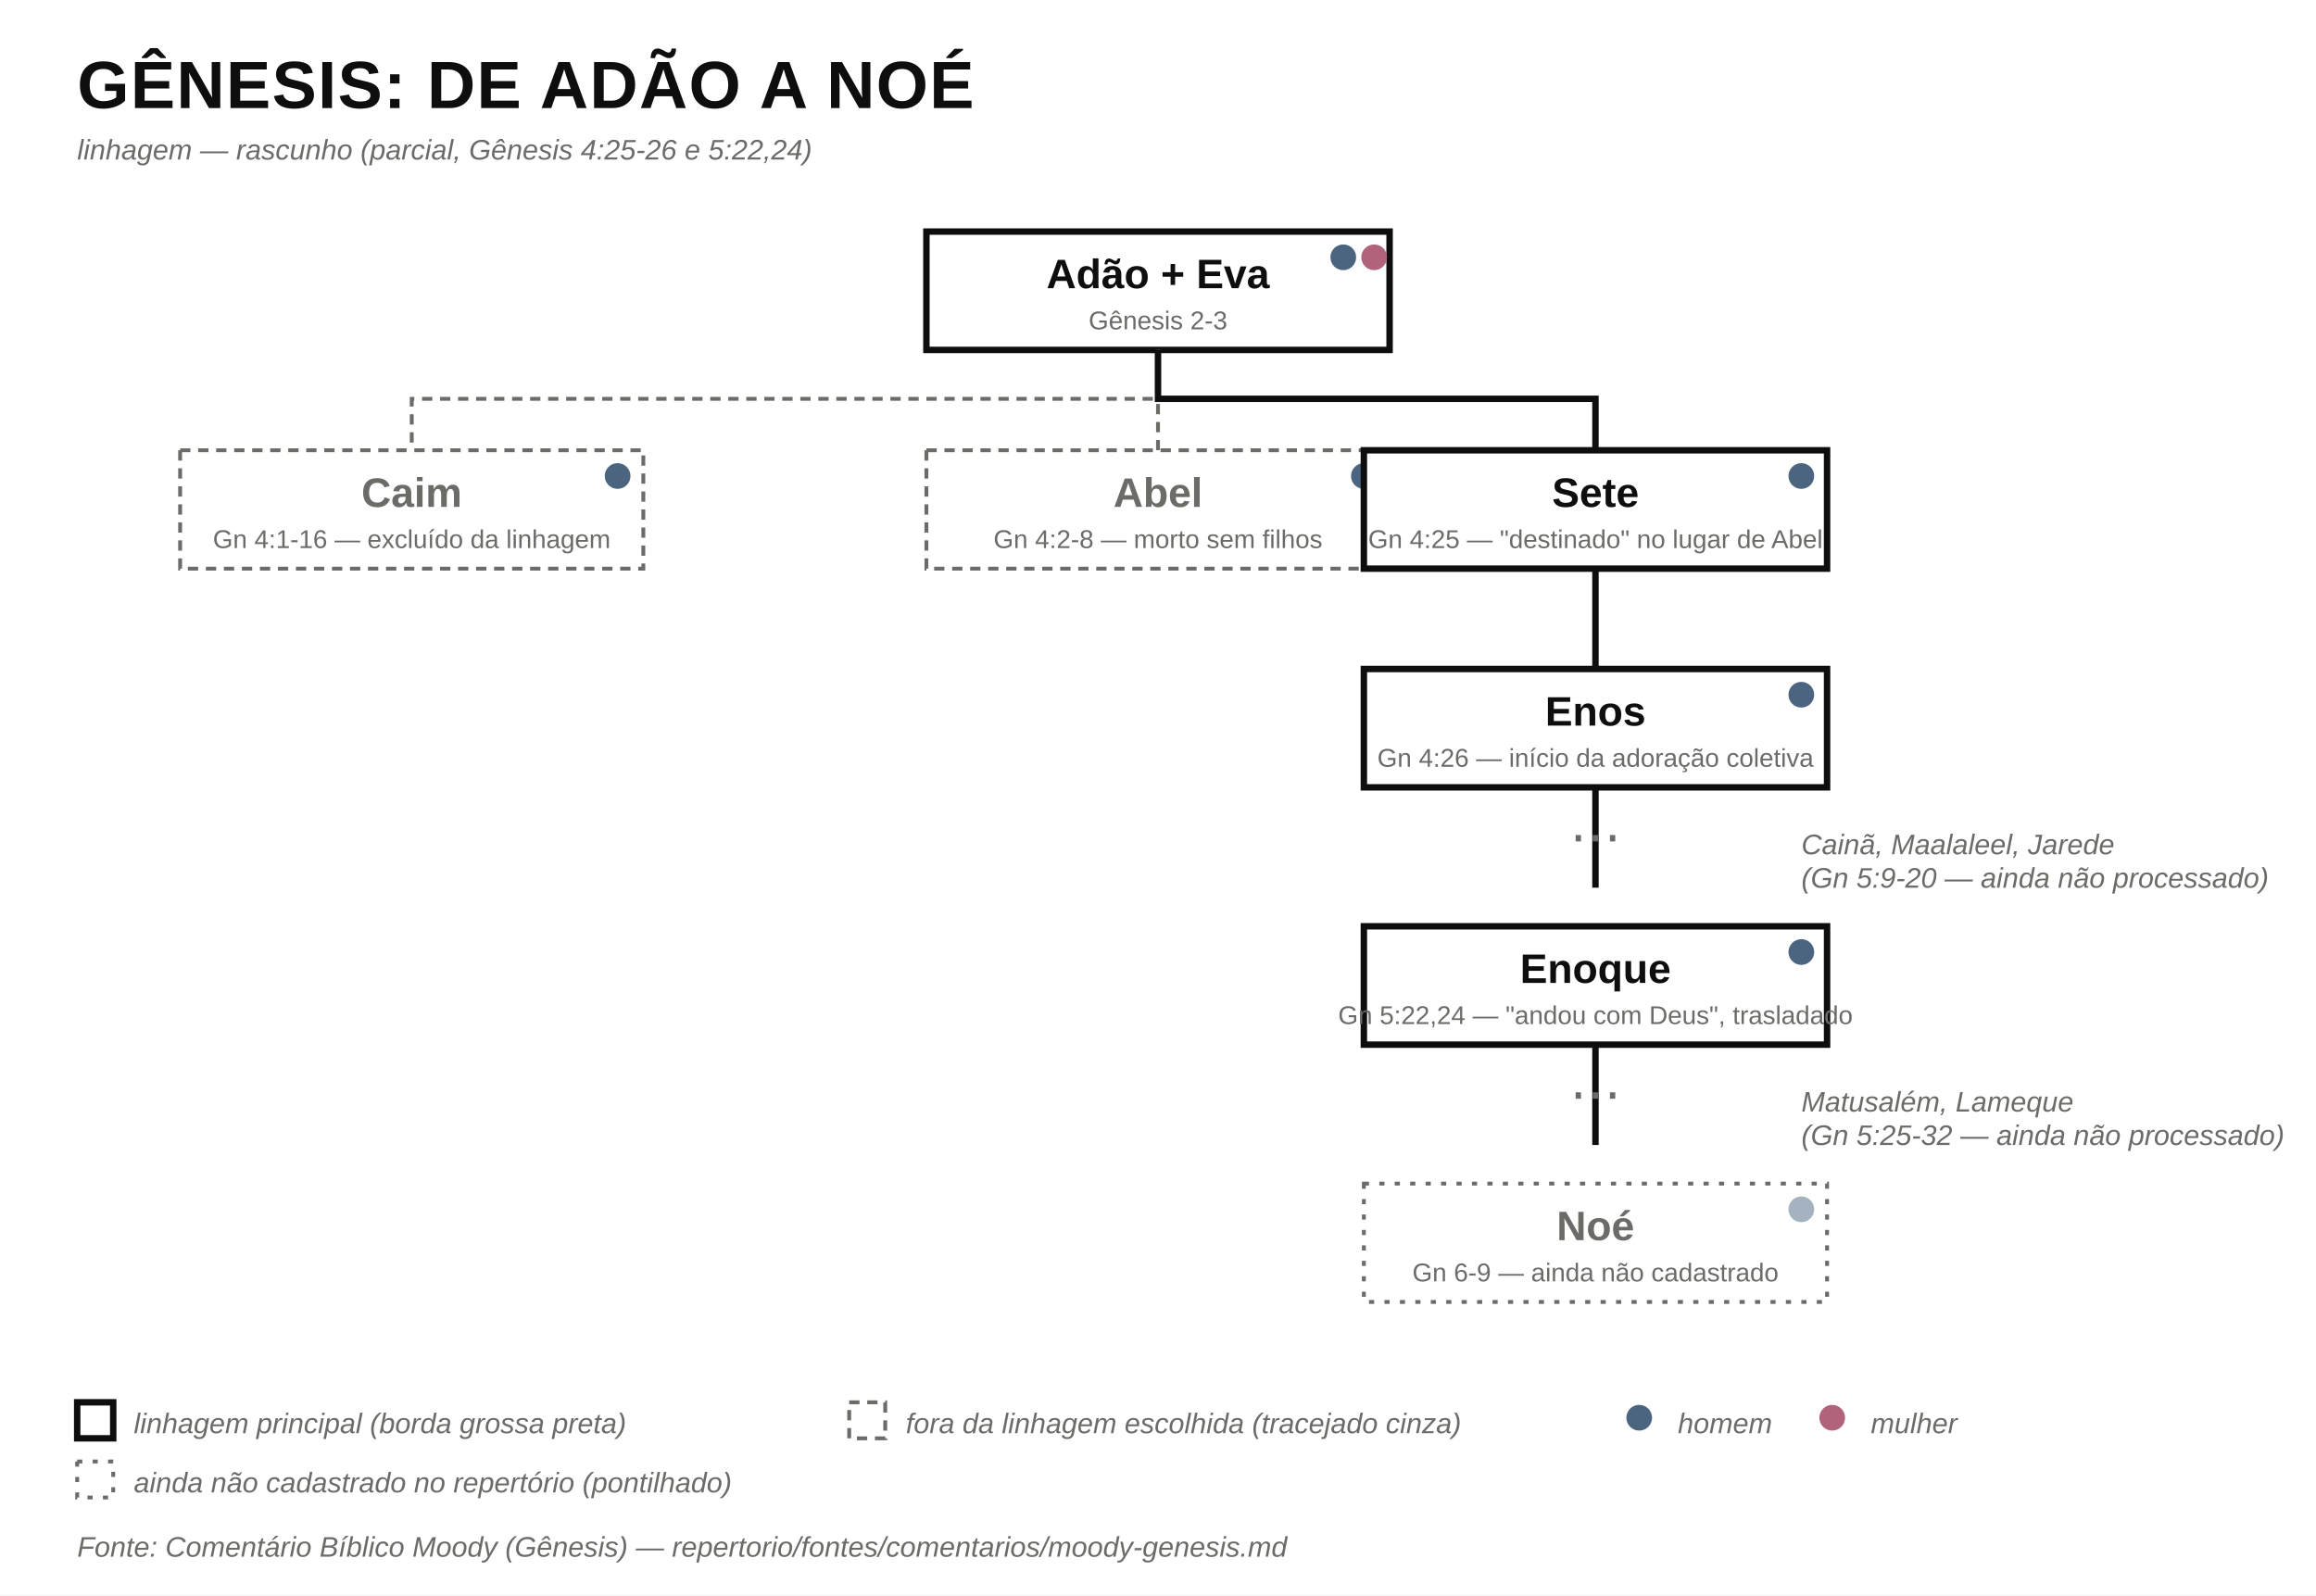
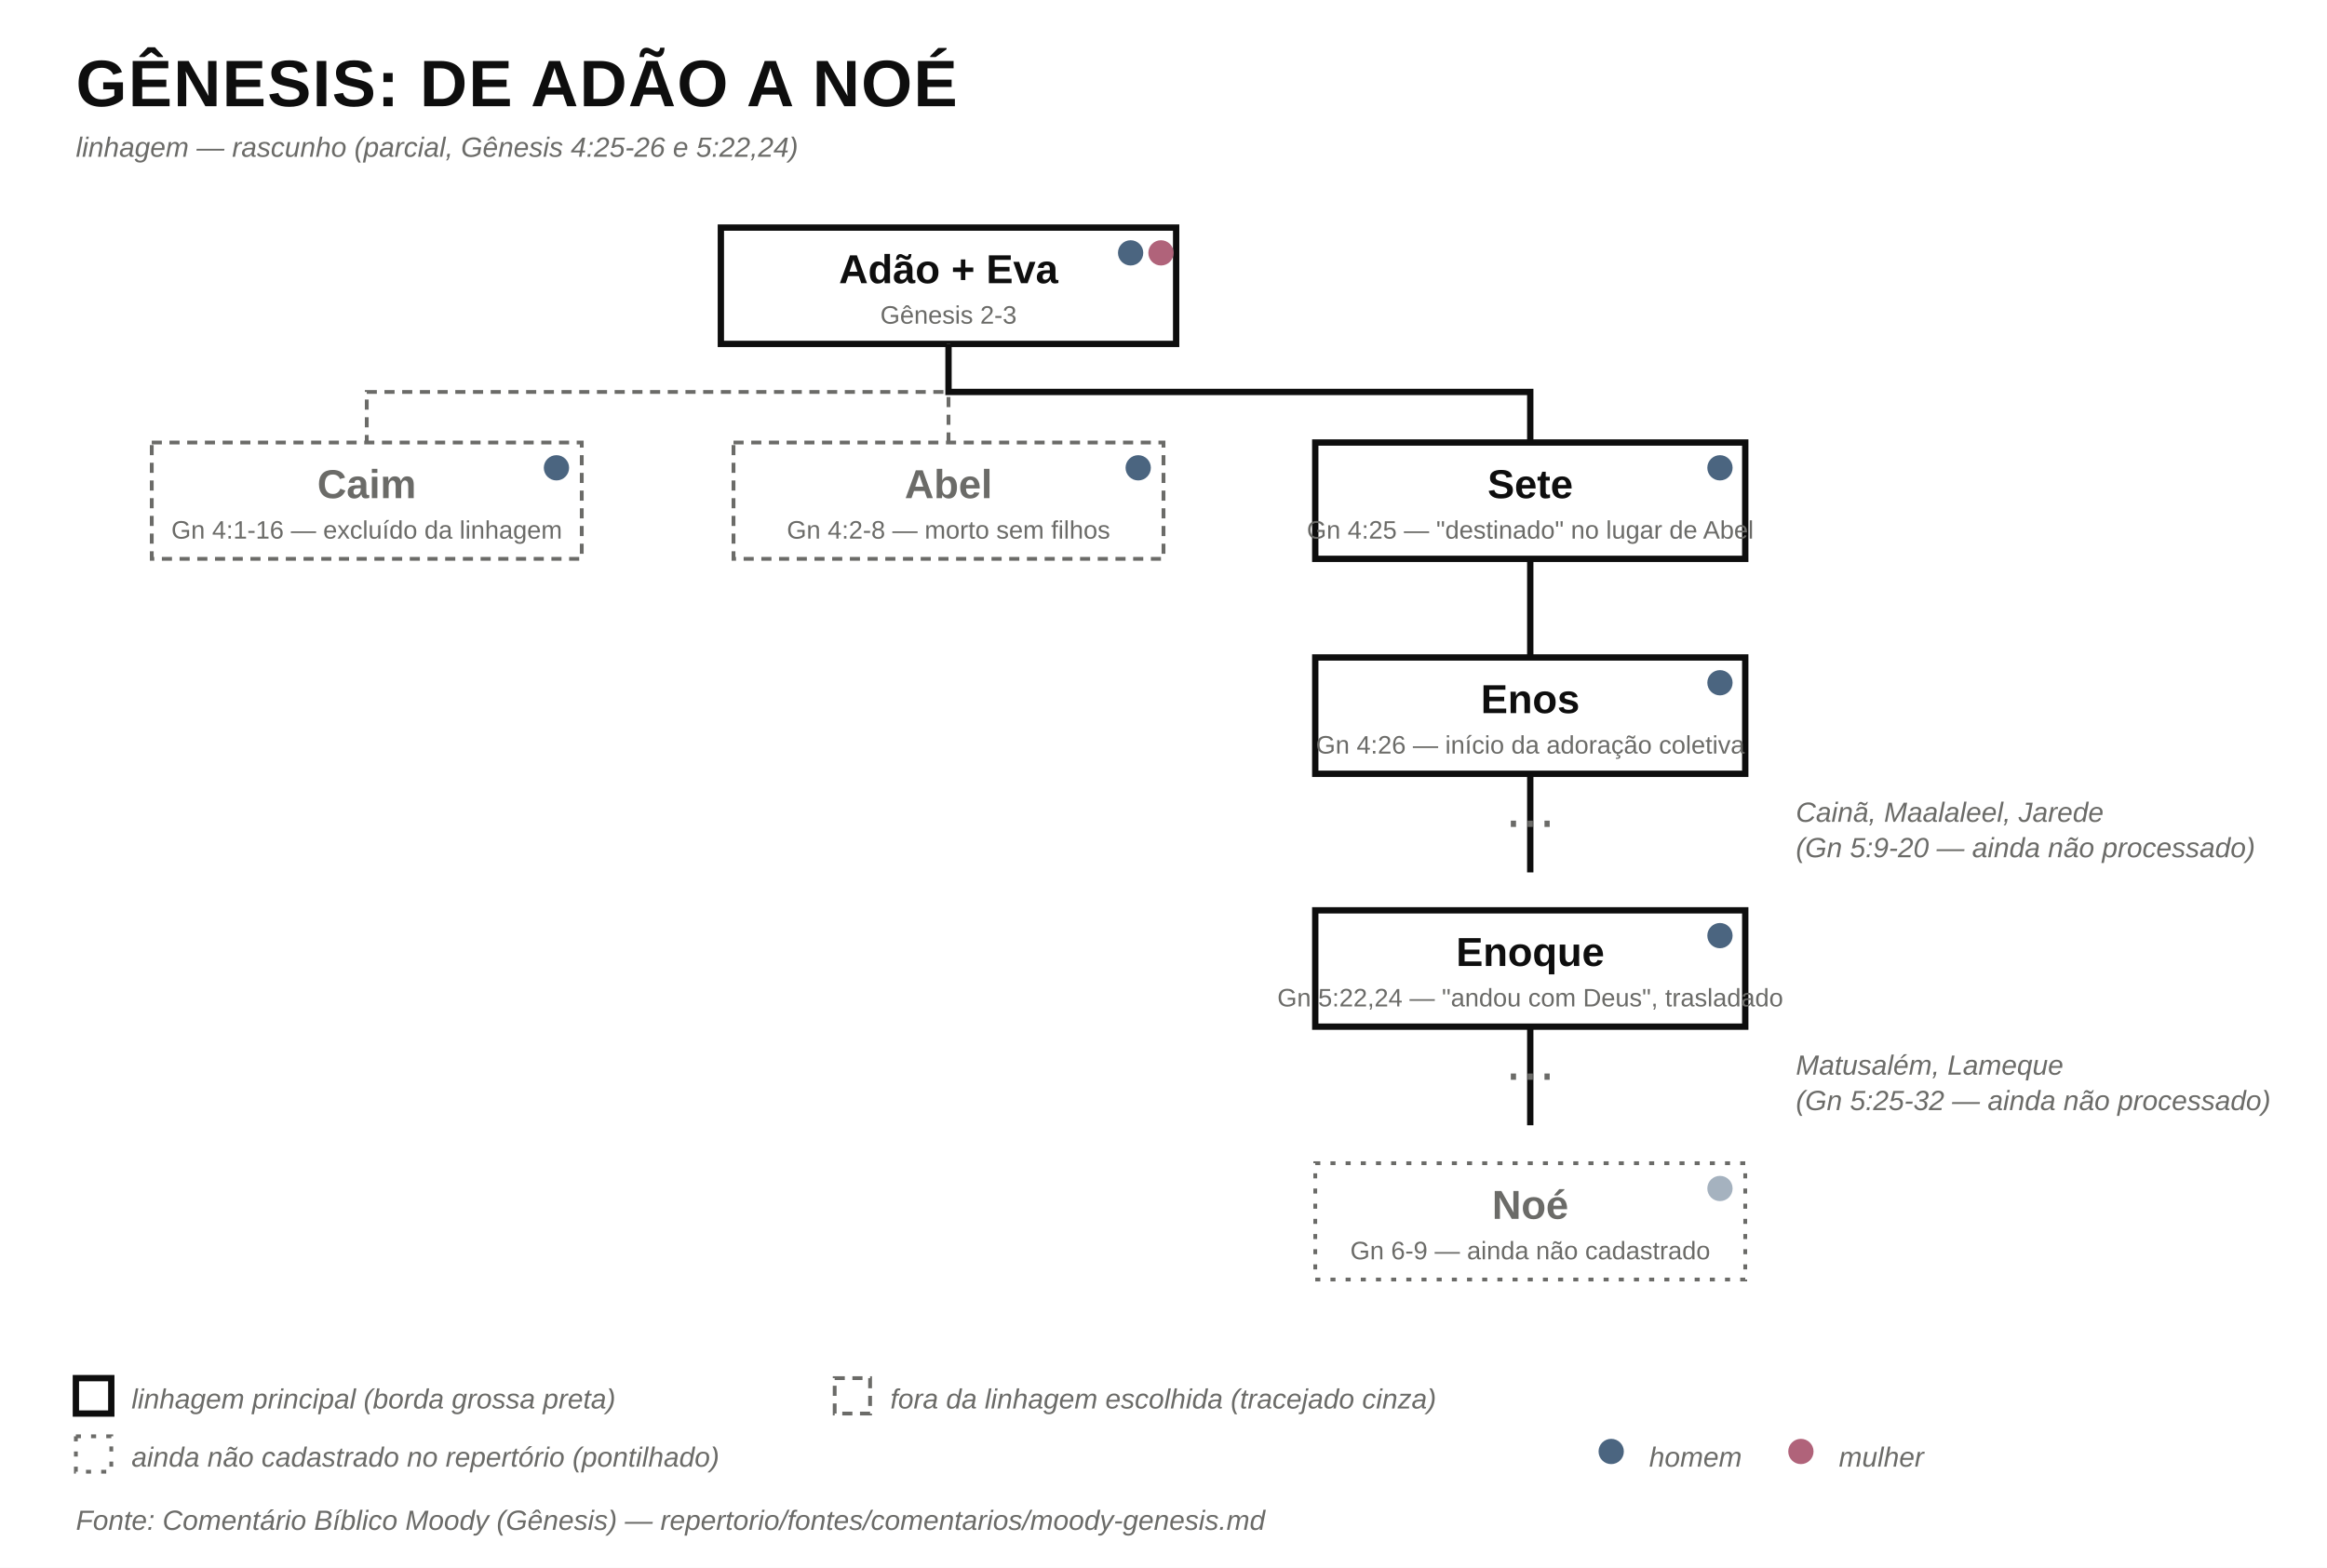
- <svg xmlns="http://www.w3.org/2000/svg" viewBox="0 0 900 620" font-family="Arial, Helvetica, sans-serif">
+ <svg xmlns="http://www.w3.org/2000/svg" viewBox="0 0 920 620" font-family="Arial, Helvetica, sans-serif">
  <style>
    .box { fill: #ffffff; stroke: #e4e4e2; stroke-width: 1.5; }
    .box-main { fill: #ffffff; stroke: #0e0e0e; stroke-width: 2.5; }
    .box-excluded { fill: #ffffff; stroke: #6b6b68; stroke-width: 1.5; stroke-dasharray: 4 3; }
    .box-pending { fill: #ffffff; stroke: #6b6b68; stroke-width: 1.5; stroke-dasharray: 2 4; }
    .name { font-size: 16px; font-weight: 700; fill: #0e0e0e; }
    .name-main { font-weight: 800; }
    .name-excluded { fill: #6b6b68; font-weight: 600; }
    .name-pending { fill: #6b6b68; font-weight: 600; }
    .ref { font-size: 10px; fill: #6b6b68; }
    .line { stroke: #0e0e0e; stroke-width: 1.5; fill: none; }
    .line-main { stroke: #0e0e0e; stroke-width: 2.5; fill: none; }
    .line-dashed { stroke: #6b6b68; stroke-width: 1.5; stroke-dasharray: 4 3; fill: none; }
    .label { font-size: 11px; fill: #6b6b68; font-style: italic; }
    .title { font-size: 26px; font-weight: 800; fill: #0e0e0e; letter-spacing: 0.5px; }
    .gap { font-size: 20px; fill: #6b6b68; }
    .g-homem { fill: #4b6580; }
    .g-mulher { fill: #b0637a; }
  </style>
-   <rect width="900" height="620" fill="#ffffff" />
+   <rect width="920" height="620" fill="#ffffff" />
  <text x="30" y="42" class="title">GÊNESIS: DE ADÃO A NOÉ</text>
  <text x="30" y="62" class="label">linhagem — rascunho (parcial, Gênesis 4:25-26 e 5:22,24)</text>
-   <rect x="360" y="90" width="180" height="46" class="box-main" />
-   <circle cx="522" cy="100" r="5" class="g-homem" />
-   <circle cx="534" cy="100" r="5" class="g-mulher" />
-   <text x="450" y="112" text-anchor="middle" class="name name-main">Adão + Eva</text>
-   <text x="450" y="128" text-anchor="middle" class="ref">Gênesis 2-3</text>
-   <path d="M450,136 L450,155 L160,155 L160,175" class="line-dashed" />
-   <path d="M450,136 L450,175" class="line-dashed" />
-   <path d="M450,136 L450,155 L620,155 L620,175" class="line-main" />
-   <rect x="70" y="175" width="180" height="46" class="box-excluded" />
-   <circle cx="240" cy="185" r="5" class="g-homem" />
-   <text x="160" y="197" text-anchor="middle" class="name name-excluded">Caim</text>
-   <text x="160" y="213" text-anchor="middle" class="ref">Gn 4:1-16 — excluído da linhagem</text>
-   <rect x="360" y="175" width="180" height="46" class="box-excluded" />
-   <circle cx="530" cy="185" r="5" class="g-homem" />
-   <text x="450" y="197" text-anchor="middle" class="name name-excluded">Abel</text>
-   <text x="450" y="213" text-anchor="middle" class="ref">Gn 4:2-8 — morto sem filhos</text>
-   <rect x="530" y="175" width="180" height="46" class="box-main" />
-   <circle cx="700" cy="185" r="5" class="g-homem" />
-   <text x="620" y="197" text-anchor="middle" class="name name-main">Sete</text>
-   <text x="620" y="213" text-anchor="middle" class="ref">Gn 4:25 — "destinado" no lugar de Abel</text>
-   <path d="M620,221 L620,260" class="line-main" />
-   <rect x="530" y="260" width="180" height="46" class="box-main" />
-   <circle cx="700" cy="270" r="5" class="g-homem" />
-   <text x="620" y="282" text-anchor="middle" class="name name-main">Enos</text>
-   <text x="620" y="298" text-anchor="middle" class="ref">Gn 4:26 — início da adoração coletiva</text>
-   <path d="M620,306 L620,345" class="line-main" />
-   <text x="620" y="332" text-anchor="middle" class="gap">⋯</text>
-   <text x="700" y="332" class="label">Cainã, Maalaleel, Jarede</text>
-   <text x="700" y="345" class="label">(Gn 5:9-20 — ainda não processado)</text>
-   <rect x="530" y="360" width="180" height="46" class="box-main" />
-   <circle cx="700" cy="370" r="5" class="g-homem" />
-   <text x="620" y="382" text-anchor="middle" class="name name-main">Enoque</text>
-   <text x="620" y="398" text-anchor="middle" class="ref">Gn 5:22,24 — "andou com Deus", trasladado</text>
-   <path d="M620,406 L620,445" class="line-main" />
-   <text x="620" y="432" text-anchor="middle" class="gap">⋯</text>
-   <text x="700" y="432" class="label">Matusalém, Lameque</text>
-   <text x="700" y="445" class="label">(Gn 5:25-32 — ainda não processado)</text>
-   <rect x="530" y="460" width="180" height="46" class="box-pending" />
-   <circle cx="700" cy="470" r="5" class="g-homem" opacity="0.5" />
-   <text x="620" y="482" text-anchor="middle" class="name name-pending">Noé</text>
-   <text x="620" y="498" text-anchor="middle" class="ref">Gn 6-9 — ainda não cadastrado</text>
+   <rect x="285" y="90" width="180" height="46" class="box-main" />
+   <circle cx="447" cy="100" r="5" class="g-homem" />
+   <circle cx="459" cy="100" r="5" class="g-mulher" />
+   <text x="375" y="112" text-anchor="middle" class="name name-main">Adão + Eva</text>
+   <text x="375" y="128" text-anchor="middle" class="ref">Gênesis 2-3</text>
+   <path d="M375,136 L375,155 L145,155 L145,175" class="line-dashed" />
+   <path d="M375,136 L375,175" class="line-dashed" />
+   <path d="M375,136 L375,155 L605,155 L605,175" class="line-main" />
+   <rect x="60" y="175" width="170" height="46" class="box-excluded" />
+   <circle cx="220" cy="185" r="5" class="g-homem" />
+   <text x="145" y="197" text-anchor="middle" class="name name-excluded">Caim</text>
+   <text x="145" y="213" text-anchor="middle" class="ref">Gn 4:1-16 — excluído da linhagem</text>
+   <rect x="290" y="175" width="170" height="46" class="box-excluded" />
+   <circle cx="450" cy="185" r="5" class="g-homem" />
+   <text x="375" y="197" text-anchor="middle" class="name name-excluded">Abel</text>
+   <text x="375" y="213" text-anchor="middle" class="ref">Gn 4:2-8 — morto sem filhos</text>
+   <rect x="520" y="175" width="170" height="46" class="box-main" />
+   <circle cx="680" cy="185" r="5" class="g-homem" />
+   <text x="605" y="197" text-anchor="middle" class="name name-main">Sete</text>
+   <text x="605" y="213" text-anchor="middle" class="ref">Gn 4:25 — "destinado" no lugar de Abel</text>
+   <path d="M605,221 L605,260" class="line-main" />
+   <rect x="520" y="260" width="170" height="46" class="box-main" />
+   <circle cx="680" cy="270" r="5" class="g-homem" />
+   <text x="605" y="282" text-anchor="middle" class="name name-main">Enos</text>
+   <text x="605" y="298" text-anchor="middle" class="ref">Gn 4:26 — início da adoração coletiva</text>
+   <path d="M605,306 L605,345" class="line-main" />
+   <text x="605" y="332" text-anchor="middle" class="gap">⋯</text>
+   <text x="710" y="325" class="label">Cainã, Maalaleel, Jarede</text>
+   <text x="710" y="339" class="label">(Gn 5:9-20 — ainda não processado)</text>
+   <rect x="520" y="360" width="170" height="46" class="box-main" />
+   <circle cx="680" cy="370" r="5" class="g-homem" />
+   <text x="605" y="382" text-anchor="middle" class="name name-main">Enoque</text>
+   <text x="605" y="398" text-anchor="middle" class="ref">Gn 5:22,24 — "andou com Deus", trasladado</text>
+   <path d="M605,406 L605,445" class="line-main" />
+   <text x="605" y="432" text-anchor="middle" class="gap">⋯</text>
+   <text x="710" y="425" class="label">Matusalém, Lameque</text>
+   <text x="710" y="439" class="label">(Gn 5:25-32 — ainda não processado)</text>
+   <rect x="520" y="460" width="170" height="46" class="box-pending" />
+   <circle cx="680" cy="470" r="5" class="g-homem" opacity="0.5" />
+   <text x="605" y="482" text-anchor="middle" class="name name-pending">Noé</text>
+   <text x="605" y="498" text-anchor="middle" class="ref">Gn 6-9 — ainda não cadastrado</text>
  <rect x="30" y="545" width="14" height="14" class="box-main" />
  <text x="52" y="557" class="label">linhagem principal (borda grossa preta)</text>
  <rect x="330" y="545" width="14" height="14" class="box-excluded" />
  <text x="352" y="557" class="label">fora da linhagem escolhida (tracejado cinza)</text>
  <rect x="30" y="568" width="14" height="14" class="box-pending" />
  <text x="52" y="580" class="label">ainda não cadastrado no repertório (pontilhado)</text>
-   <circle cx="637" cy="551" r="5" class="g-homem" />
-   <text x="652" y="557" class="label">homem</text>
-   <circle cx="712" cy="551" r="5" class="g-mulher" />
-   <text x="727" y="557" class="label">mulher</text>
+   <circle cx="637" cy="574" r="5" class="g-homem" />
+   <text x="652" y="580" class="label">homem</text>
+   <circle cx="712" cy="574" r="5" class="g-mulher" />
+   <text x="727" y="580" class="label">mulher</text>
  <text x="30" y="605" class="label">Fonte: Comentário Bíblico Moody (Gênesis) — repertorio/fontes/comentarios/moody-genesis.md</text>
</svg>
